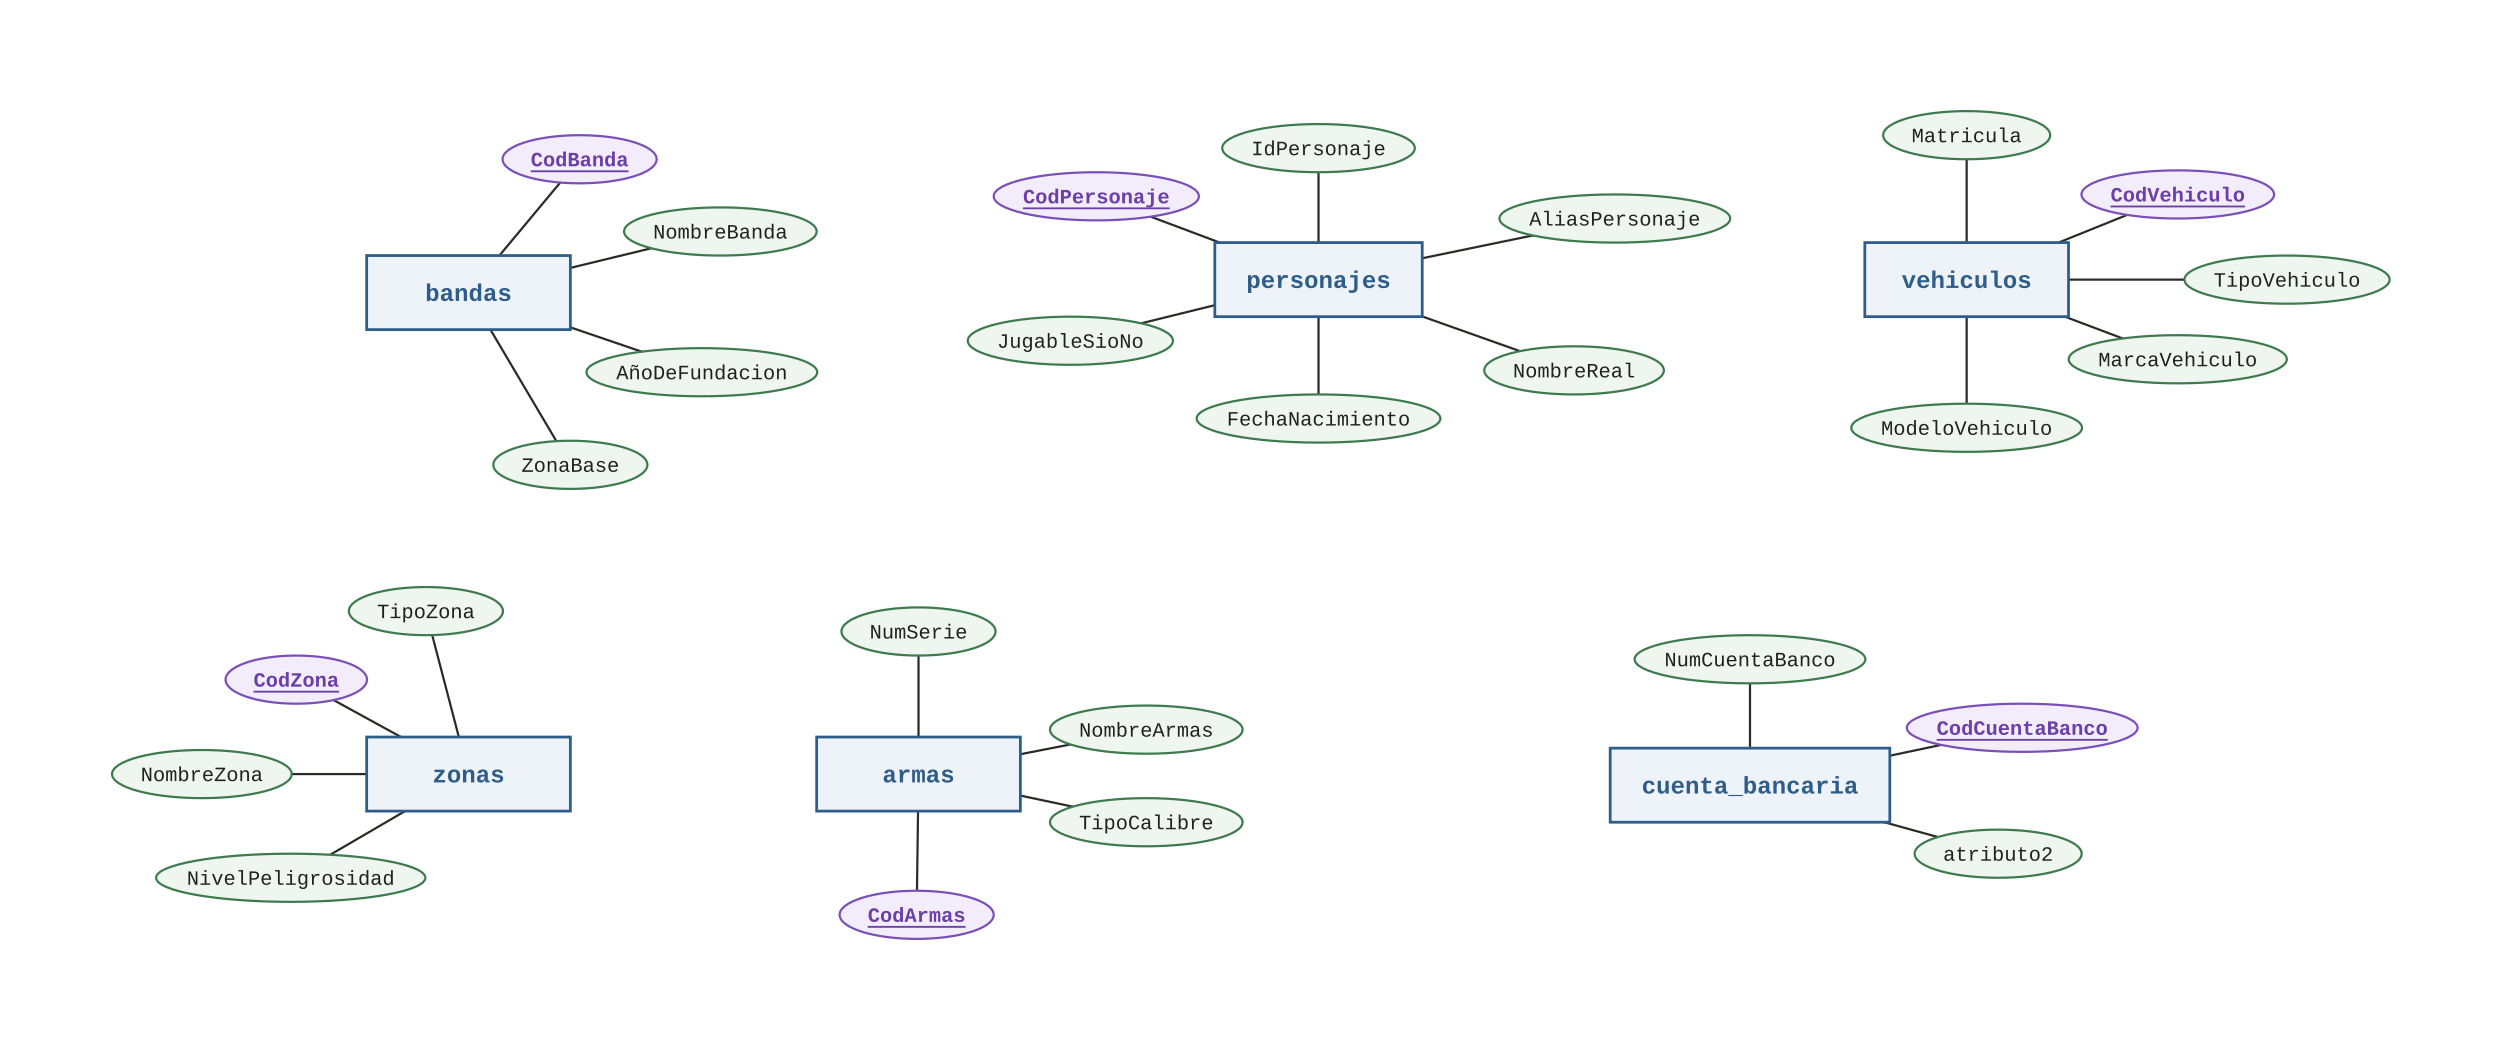
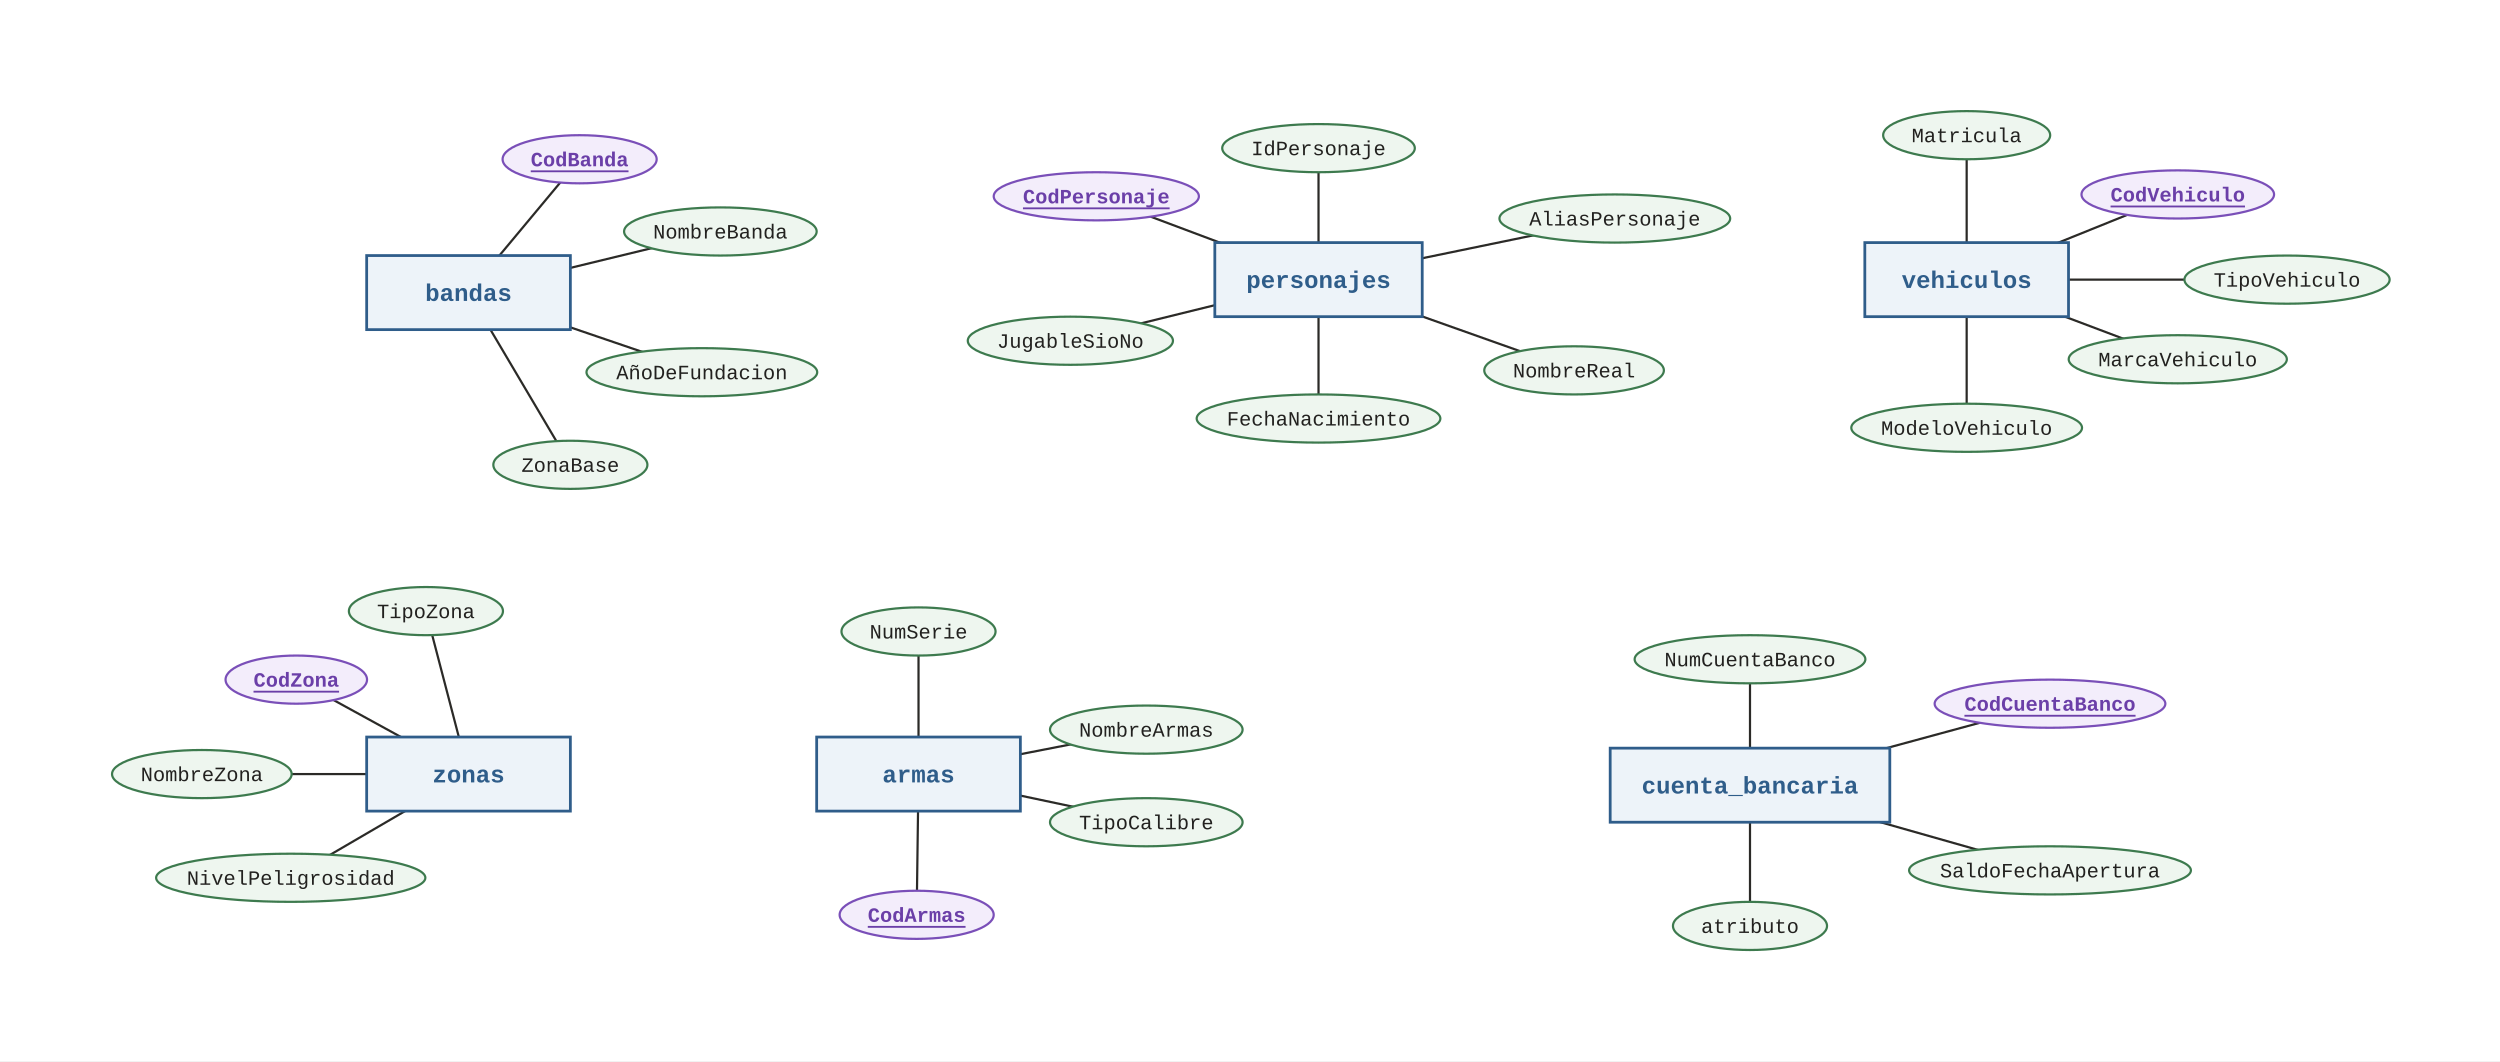
- <svg xmlns="http://www.w3.org/2000/svg" viewBox="1869 1651 1350 567" width="1350" height="567">
+ <svg xmlns="http://www.w3.org/2000/svg" viewBox="1869 1651 1350 573" width="1350" height="573">
  <style>.ln{stroke:#2B2A27;stroke-width:1.2}.mk{stroke:#2B2A27;stroke-width:1.5;fill:none}.mo{fill:#FFFFFF;stroke:#2B2A27;stroke-width:1.5}
.ent{fill:#EDF3F9;stroke:#2F5D8A;stroke-width:1.5}.dia{fill:#FBF2E0;stroke:#9C6510;stroke-width:1.5}.att{fill:#EEF6EF;stroke:#3D7A4E;stroke-width:1.2}.att.key{fill:#F3EDFB;stroke:#7A4FB8}.att.dr{stroke-dasharray:4 3}
.ent.in,.dia.in{fill:none}.dup{stroke:#C0362C;stroke-width:2.4}
.tx{fill:#22211F;font:11px Consolas,'JetBrains Mono','Courier New',monospace}.txk{fill:#6B3FA8;font-weight:600}.tb{font:600 13px Consolas,'JetBrains Mono','Courier New',monospace;fill:#2F5D8A}.tr{font:600 12px Consolas,'JetBrains Mono','Courier New',monospace;fill:#9C6510}.tt{font:600 10px Consolas,'JetBrains Mono','Courier New',monospace;fill:#6B6A64}
.ul{stroke:#6B3FA8;stroke-width:1}.ul.p{stroke-dasharray:3 2}.card{font:600 11px Consolas,'JetBrains Mono','Courier New',monospace;fill:#A2441C;paint-order:stroke;stroke:#FFFFFF;stroke-width:4px;stroke-linejoin:round}.cardq{fill:#6B6A64}
.tbox{fill:#FFFFFF;stroke:#A9B2C0;stroke-width:1}.thd{fill:#33557F}.thx{font:600 12.5px Consolas,'JetBrains Mono','Courier New',monospace;fill:#FFFFFF}.cx{font:11.5px Consolas,'JetBrains Mono','Courier New',monospace;fill:#22211F}.cpk{fill:#6B3FA8;font-weight:600}.cfk{fill:#A3304A}.cty{fill:#6B6A64;font-weight:400}.uq{font:600 9px Consolas,'JetBrains Mono','Courier New',monospace;fill:#2A7F8F}
.lk{stroke:#6B6A64;stroke-width:1.4;fill:none}.lk.dash{stroke-dasharray:6 4}.lkm{stroke:#6B6A64;stroke-width:1.5;fill:none}.lko{fill:#FFFFFF;stroke:#6B6A64;stroke-width:1.5}
.ipk{fill:#8E5FD0}.ifk{fill:#B4364E}.icol{fill:#2A7F8F}.inul{fill:none;stroke:#2A7F8F;stroke-width:1.3}
.rbox{fill:#FFFFFF;stroke:#22211F;stroke-width:1.1}.rnm{font:600 12.5px Consolas,'JetBrains Mono','Courier New',monospace;fill:#2F5D8A}.rcol{font:12px Consolas,'JetBrains Mono','Courier New',monospace;fill:#22211F}.rpk{font-weight:700;fill:#6B3FA8}.rfk{fill:#A3304A}.rul{stroke:#6B3FA8;stroke-width:1.1}
.rtag{font:600 9.5px Consolas,'JetBrains Mono','Courier New',monospace;fill:#6B6A64}.rarr{fill:none;stroke:#B4364E;stroke-width:1.1}.rhead{fill:#B4364E}
.ent.hd,.dia.hd{fill:none}.ktag{font:700 9px Consolas,'JetBrains Mono','Courier New',monospace;fill:#6B6A64}.rlab{fill:#FFFFFF;stroke:none;opacity:.92}.dia.assoc{stroke-dasharray:5 3}.ln.lid{stroke-width:2.2}.isal{fill:#9C6510}.skt{fill:#2F5D8A}
.thx.dup{fill:#FFC2BD}.cx.dup,.rnm.dup,.rcol.dup{fill:#C0362C;text-decoration:underline}
.note{stroke-width:1.2}.note-fold{stroke-width:1.2}.nc-y{fill:#FFF4C2;stroke:#D2AE36}.nc-b{fill:#DDEBFA;stroke:#7AA3D6}.nc-g{fill:#DFF2E1;stroke:#7DBB87}.nc-p{fill:#FBE1EC;stroke:#D98AAE}.note-fold{filter:brightness(.93)}.note-tx{font:12px 'Segoe UI',Arial,sans-serif;fill:#2B2A27}</style>
-   <rect x="1869" y="1651" width="1350" height="567" fill="#ffffff" />
+   <rect x="1869" y="1651" width="1350" height="573" fill="#ffffff" />
  <line x1="2122" y1="2069" x2="2029" y2="2018" class="ln" />
  <line x1="2122" y1="2069" x2="1978" y2="2069" class="ln" />
  <line x1="2122" y1="2069" x2="2099" y2="1981" class="ln" />
  <line x1="2122" y1="2069" x2="2026" y2="2125" class="ln" />
  <line x1="2581" y1="1802" x2="2581" y2="1731" class="ln" />
  <line x1="2581" y1="1802" x2="2741" y2="1769" class="ln" />
  <line x1="2581" y1="1802" x2="2719" y2="1851" class="ln" />
  <line x1="2581" y1="1802" x2="2581" y2="1877" class="ln" />
  <line x1="2581" y1="1802" x2="2447" y2="1835" class="ln" />
  <line x1="2122" y1="1809" x2="2182" y2="1737" class="ln" />
  <line x1="2122" y1="1809" x2="2258" y2="1776" class="ln" />
  <line x1="2122" y1="1809" x2="2248" y2="1852" class="ln" />
  <line x1="2122" y1="1809" x2="2177" y2="1902" class="ln" />
  <line x1="2931" y1="1802" x2="2931" y2="1724" class="ln" />
  <line x1="2931" y1="1802" x2="3045" y2="1756" class="ln" />
  <line x1="2581" y1="1802" x2="2461" y2="1757" class="ln" />
  <line x1="2931" y1="1802" x2="3045" y2="1845" class="ln" />
  <line x1="2931" y1="1802" x2="2931" y2="1882" class="ln" />
  <line x1="2931" y1="1802" x2="3104" y2="1802" class="ln" />
  <line x1="2365" y1="2069" x2="2365" y2="1992" class="ln" />
  <line x1="2365" y1="2069" x2="2488" y2="2045" class="ln" />
  <line x1="2365" y1="2069" x2="2488" y2="2095" class="ln" />
  <line x1="2365" y1="2069" x2="2364" y2="2145" class="ln" />
  <line x1="2814" y1="2075" x2="2814" y2="2007" class="ln" />
-   <line x1="2814" y1="2075" x2="2961" y2="2044" class="ln" />
-   <line x1="2814" y1="2075" x2="2948" y2="2112" class="ln" />
+   <line x1="2814" y1="2075" x2="2976" y2="2031" class="ln" />
+   <line x1="2814" y1="2075" x2="2976" y2="2121" class="ln" />
+   <line x1="2814" y1="2075" x2="2814" y2="2151" class="ln" />
  <g class="node" data-id="nmwmhqvag3xdsrz">
    <rect x="2067" y="2049" width="110" height="40" class="ent" />
    <text x="2122" y="2073.5" text-anchor="middle" class="tb">zonas</text>
  </g>
  <g class="node" data-id="nmwmhrrtz46f440">
    <ellipse cx="2029" cy="2018" rx="38.2" ry="13" class="att key" />
    <text x="2029" y="2021.8" text-anchor="middle" class="tx txk">CodZona</text>
    <line x1="2005.9" y1="2024.5" x2="2052.1" y2="2024.5" class="ul" />
  </g>
  <g class="node" data-id="nmwmhs1pz4838rc">
    <ellipse cx="1978" cy="2069" rx="48.5" ry="13" class="att" />
    <text x="1978" y="2072.8" text-anchor="middle" class="tx">NombreZona</text>
  </g>
  <g class="node" data-id="nmwmhse6k4avtgo">
    <ellipse cx="2099" cy="1981" rx="41.6" ry="13" class="att" />
    <text x="2099" y="1984.8" text-anchor="middle" class="tx">TipoZona</text>
  </g>
  <g class="node" data-id="nmwmhsl8x4cs0xw">
    <ellipse cx="2026" cy="2125" rx="72.7" ry="13" class="att" />
    <text x="2026" y="2128.8" text-anchor="middle" class="tx">NivelPeligrosidad</text>
  </g>
  <g class="node" data-id="nmwmhtg534eof8d">
    <rect x="2525" y="1782" width="112" height="40" class="ent" />
    <text x="2581" y="1806.5" text-anchor="middle" class="tb">personajes</text>
  </g>
  <g class="node" data-id="nmwmhtvoe4fcd3s">
    <ellipse cx="2581" cy="1731" rx="52" ry="13" class="att" />
    <text x="2581" y="1734.8" text-anchor="middle" class="tx">IdPersonaje</text>
  </g>
  <g class="node" data-id="nmwmhtzp54hasp6">
    <ellipse cx="2741" cy="1769" rx="62.3" ry="13" class="att" />
    <text x="2741" y="1772.8" text-anchor="middle" class="tx">AliasPersonaje</text>
  </g>
  <g class="node" data-id="nmwmhu9s44jnxp9">
    <ellipse cx="2719" cy="1851" rx="48.5" ry="13" class="att" />
    <text x="2719" y="1854.8" text-anchor="middle" class="tx">NombreReal</text>
  </g>
  <g class="node" data-id="nmwmhvhij4l5lyf">
    <ellipse cx="2581" cy="1877" rx="65.8" ry="13" class="att" />
    <text x="2581" y="1880.8" text-anchor="middle" class="tx">FechaNacimiento</text>
  </g>
  <g class="node" data-id="nmwmhw2st4nqzpn">
    <ellipse cx="2447" cy="1835" rx="55.4" ry="13" class="att" />
    <text x="2447" y="1838.8" text-anchor="middle" class="tx">JugableSioNo</text>
  </g>
  <g class="node" data-id="nmwmhxjzb4pf9rv">
    <rect x="2067" y="1789" width="110" height="40" class="ent" />
    <text x="2122" y="1813.5" text-anchor="middle" class="tb">bandas</text>
  </g>
  <g class="node" data-id="nmwmhxsy74qo5d7">
    <ellipse cx="2182" cy="1737" rx="41.6" ry="13" class="att key" />
    <text x="2182" y="1740.8" text-anchor="middle" class="tx txk">CodBanda</text>
    <line x1="2155.6" y1="1743.5" x2="2208.4" y2="1743.5" class="ul" />
  </g>
  <g class="node" data-id="nmwmhy7ny4s7mmz">
    <ellipse cx="2258" cy="1776" rx="52" ry="13" class="att" />
    <text x="2258" y="1779.8" text-anchor="middle" class="tx">NombreBanda</text>
  </g>
  <g class="node" data-id="nmwmhzwdd4umxmz">
    <ellipse cx="2248" cy="1852" rx="62.3" ry="13" class="att" />
    <text x="2248" y="1855.8" text-anchor="middle" class="tx">AñoDeFundacion</text>
  </g>
  <g class="node" data-id="nmwmi0gy84w97ze">
    <ellipse cx="2177" cy="1902" rx="41.6" ry="13" class="att" />
    <text x="2177" y="1905.8" text-anchor="middle" class="tx">ZonaBase</text>
  </g>
  <g class="node" data-id="nmwmi2cq74yrbnu">
    <rect x="2876" y="1782" width="110" height="40" class="ent" />
    <text x="2931" y="1806.5" text-anchor="middle" class="tb">vehiculos</text>
  </g>
  <g class="node" data-id="nmwmi2nv34ztt1i">
    <ellipse cx="2931" cy="1724" rx="45.1" ry="13" class="att" />
    <text x="2931" y="1727.8" text-anchor="middle" class="tx">Matricula</text>
  </g>
  <g class="node" data-id="nmwmi3kmf51jxje">
    <ellipse cx="3045" cy="1756" rx="52" ry="13" class="att key" />
    <text x="3045" y="1759.8" text-anchor="middle" class="tx txk">CodVehiculo</text>
    <line x1="3008.7" y1="1762.5" x2="3081.3" y2="1762.5" class="ul" />
  </g>
  <g class="node" data-id="nmwmi402d53smqh">
    <ellipse cx="2461" cy="1757" rx="55.4" ry="13" class="att key" />
    <text x="2461" y="1760.8" text-anchor="middle" class="tx txk">CodPersonaje</text>
    <line x1="2421.4" y1="1763.5" x2="2500.6" y2="1763.5" class="ul" />
  </g>
  <g class="node" data-id="nmwmi4m2t551h8a">
    <ellipse cx="3045" cy="1845" rx="58.9" ry="13" class="att" />
    <text x="3045" y="1848.8" text-anchor="middle" class="tx">MarcaVehiculo</text>
  </g>
  <g class="node" data-id="nmwmi5d3357tlys">
    <ellipse cx="2931" cy="1882" rx="62.3" ry="13" class="att" />
    <text x="2931" y="1885.8" text-anchor="middle" class="tx">ModeloVehiculo</text>
  </g>
  <g class="node" data-id="nmwmi6y4t590tg7">
    <ellipse cx="3104" cy="1802" rx="55.4" ry="13" class="att" />
    <text x="3104" y="1805.8" text-anchor="middle" class="tx">TipoVehiculo</text>
  </g>
  <g class="node" data-id="nmwmia2g75bo3id">
    <rect x="2310" y="2049" width="110" height="40" class="ent" />
    <text x="2365" y="2073.5" text-anchor="middle" class="tb">armas</text>
  </g>
  <g class="node" data-id="nmwmia8na5ce6x1">
    <ellipse cx="2365" cy="1992" rx="41.6" ry="13" class="att" />
    <text x="2365" y="1995.8" text-anchor="middle" class="tx">NumSerie</text>
  </g>
  <g class="node" data-id="nmwmiasoj5eu1sq">
    <ellipse cx="2488" cy="2045" rx="52" ry="13" class="att" />
    <text x="2488" y="2048.8" text-anchor="middle" class="tx">NombreArmas</text>
  </g>
  <g class="node" data-id="nmwmic04b5gq8px">
    <ellipse cx="2488" cy="2095" rx="52" ry="13" class="att" />
    <text x="2488" y="2098.8" text-anchor="middle" class="tx">TipoCalibre</text>
  </g>
  <g class="node" data-id="nmwmie3675k2tdn">
    <ellipse cx="2364" cy="2145" rx="41.6" ry="13" class="att key" />
    <text x="2364" y="2148.8" text-anchor="middle" class="tx txk">CodArmas</text>
    <line x1="2337.6" y1="2151.5" x2="2390.4" y2="2151.5" class="ul" />
  </g>
  <g class="node" data-id="nmwmieuhb5myfep">
    <rect x="2738.5" y="2055" width="151" height="40" class="ent" />
    <text x="2814" y="2079.5" text-anchor="middle" class="tb">cuenta_bancaria</text>
  </g>
  <g class="node" data-id="nmwmifxlj5nexyy">
    <ellipse cx="2814" cy="2007" rx="62.3" ry="13" class="att" />
    <text x="2814" y="2010.8" text-anchor="middle" class="tx">NumCuentaBanco</text>
  </g>
  <g class="node" data-id="nmwmih6ur5pqn8f">
-     <ellipse cx="2961" cy="2044" rx="62.3" ry="13" class="att key" />
-     <text x="2961" y="2047.8" text-anchor="middle" class="tx txk">CodCuentaBanco</text>
-     <line x1="2914.8" y1="2050.5" x2="3007.2" y2="2050.5" class="ul" />
+     <ellipse cx="2976" cy="2031" rx="62.3" ry="13" class="att key" />
+     <text x="2976" y="2034.8" text-anchor="middle" class="tx txk">CodCuentaBanco</text>
+     <line x1="2929.8" y1="2037.5" x2="3022.2" y2="2037.5" class="ul" />
  </g>
  <g class="node" data-id="nmwmih70n5rkz42">
-     <ellipse cx="2948" cy="2112" rx="45.1" ry="13" class="att" />
-     <text x="2948" y="2115.8" text-anchor="middle" class="tx">atributo2</text>
+     <ellipse cx="2976" cy="2121" rx="76.1" ry="13" class="att" />
+     <text x="2976" y="2124.8" text-anchor="middle" class="tx">SaldoFechaApertura</text>
+   </g>
+   <g class="node" data-id="nmwmilzss5tyocj">
+     <ellipse cx="2814" cy="2151" rx="41.6" ry="13" class="att" />
+     <text x="2814" y="2154.8" text-anchor="middle" class="tx">atributo</text>
  </g>
</svg>
